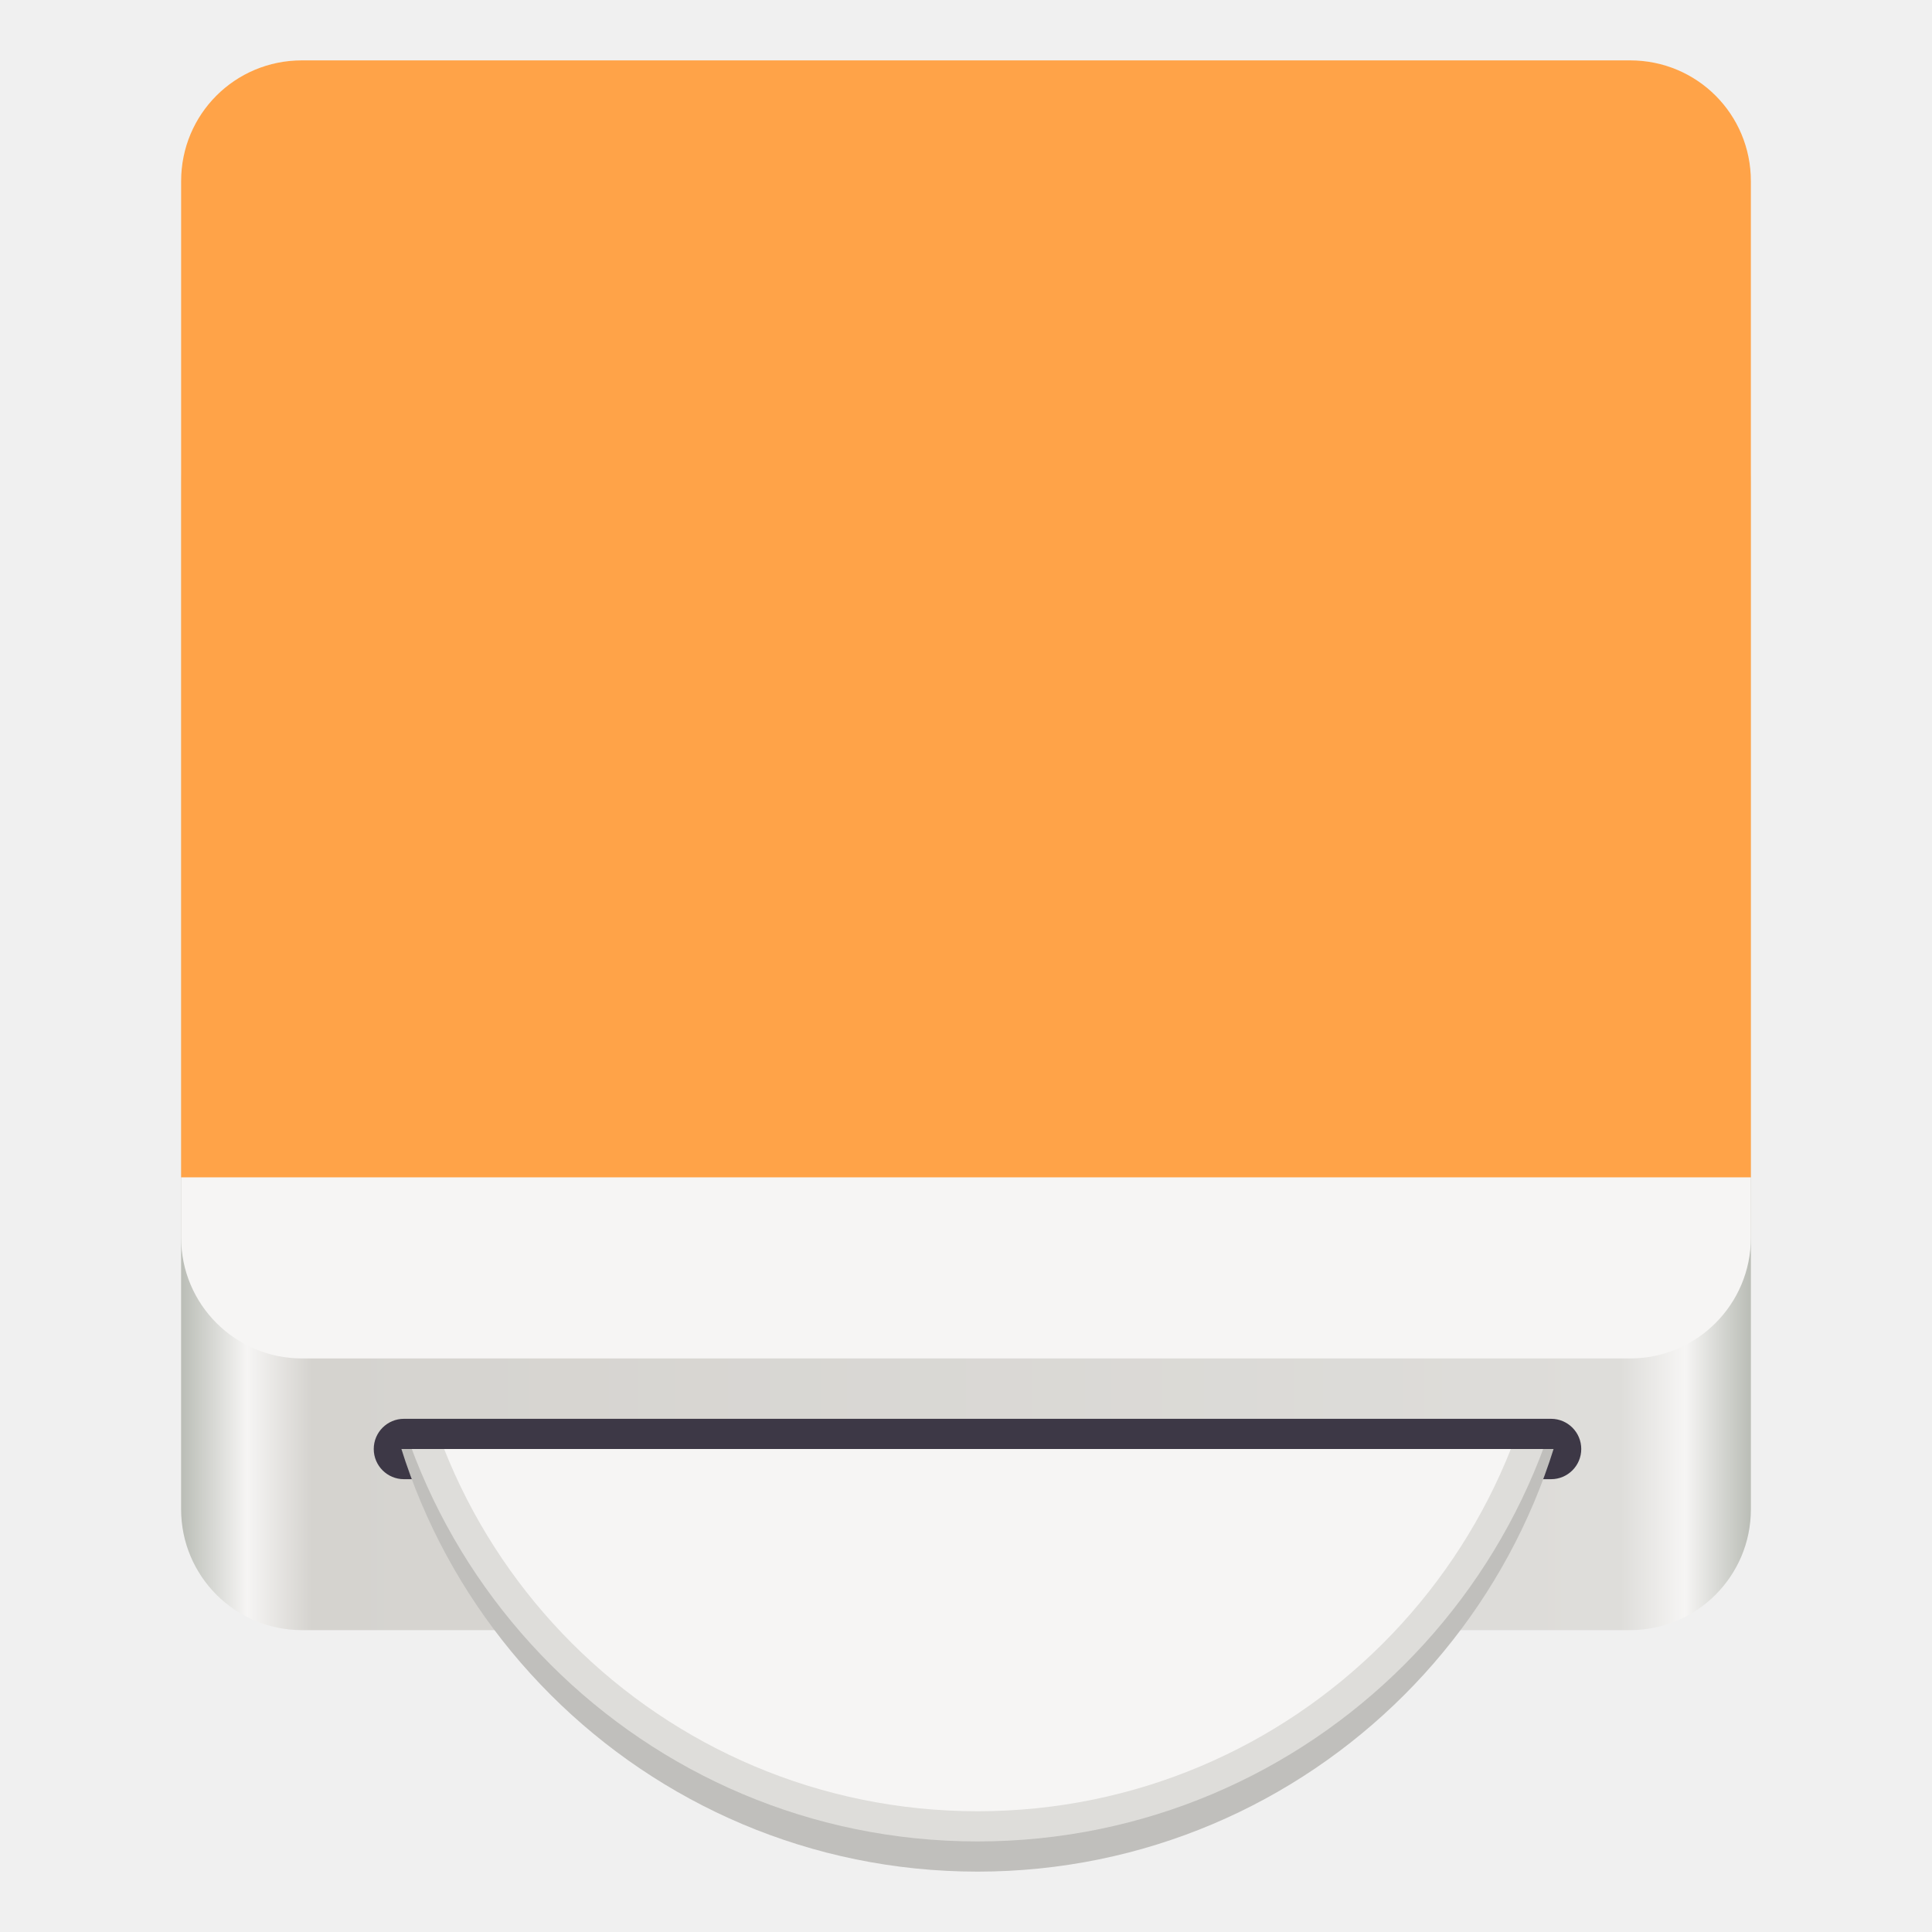
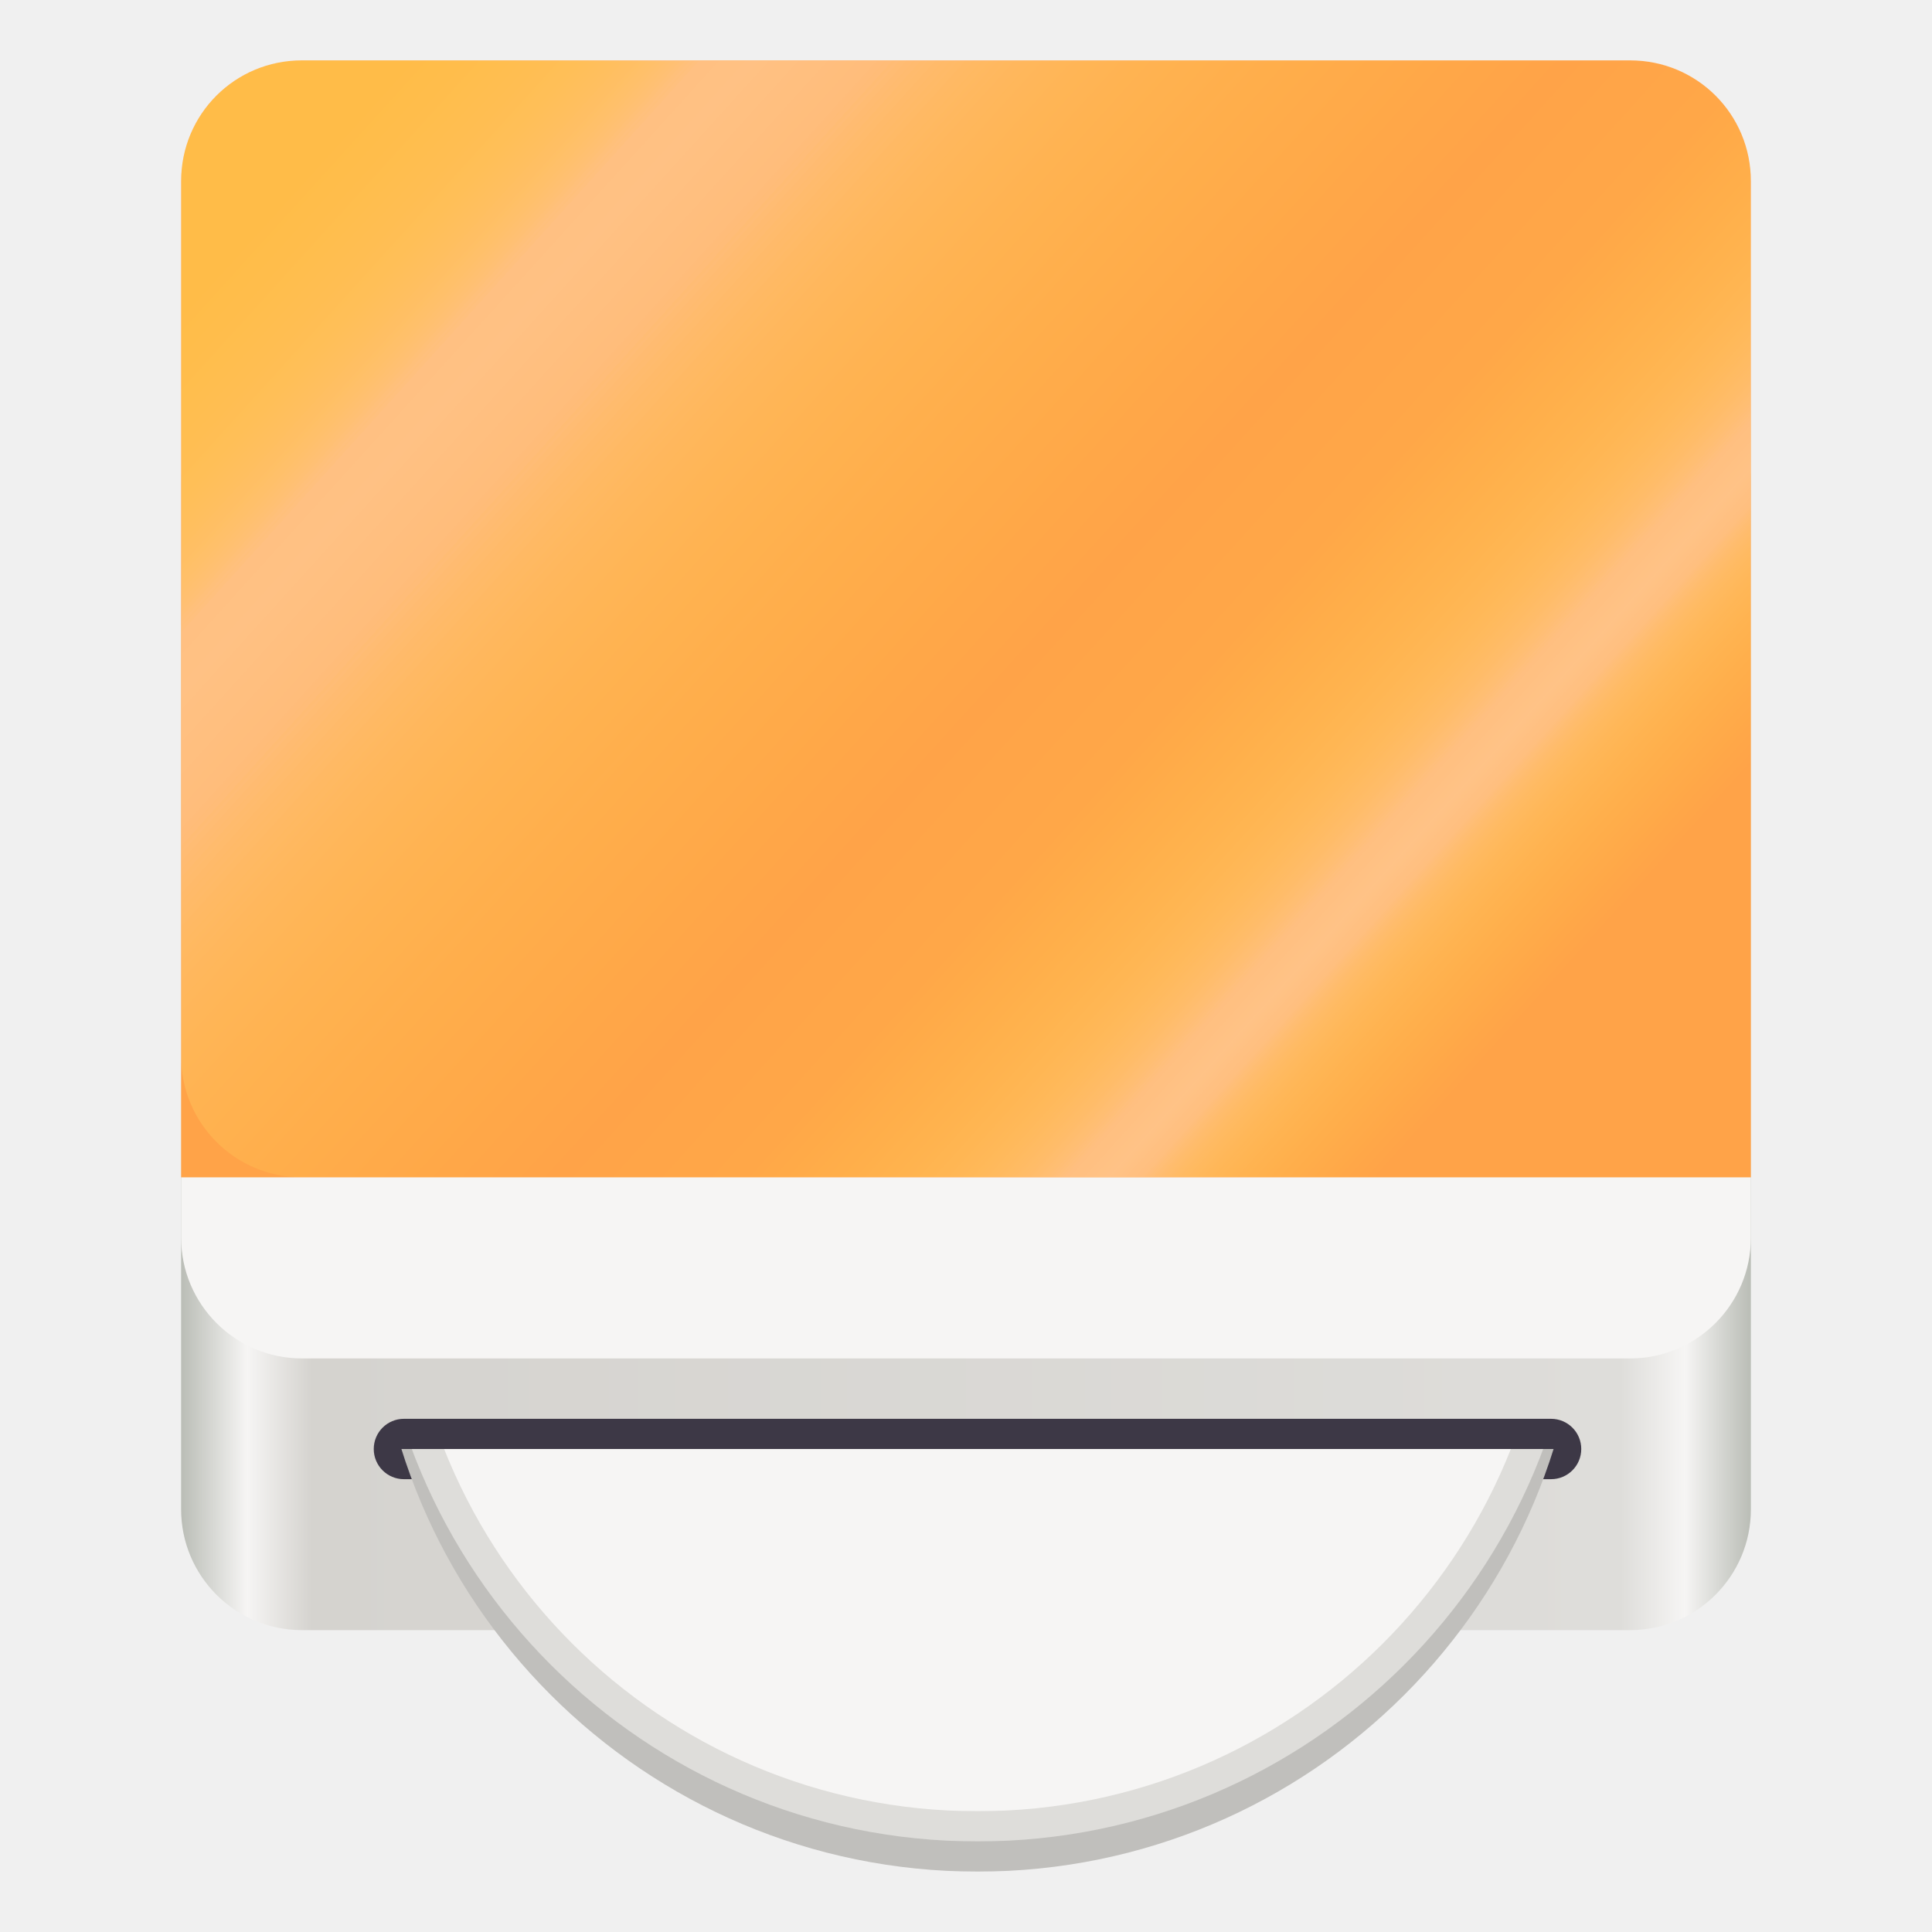
- <svg xmlns="http://www.w3.org/2000/svg" height="128px" viewBox="0 0 128 128" width="128px">
-   <linearGradient id="a" gradientUnits="userSpaceOnUse" x1="12" x2="116" y1="56" y2="56">
-     <stop offset="0" stop-color="#babdb6" />
-     <stop offset="0.042" stop-color="#f6f5f4" />
-     <stop offset="0.083" stop-color="#d5d3cf" />
-     <stop offset="0.917" stop-color="#deddda" />
-     <stop offset="0.958" stop-color="#f6f5f4" />
-     <stop offset="1" stop-color="#babdb6" />
-   </linearGradient>
-   <clipPath id="b">
-     <path d="m 24 96 h 81 v 28 h -81 z m 0 0" />
-   </clipPath>
-   <clipPath id="c">
-     <path d="m -5.238 96 h 156 c 1.105 0 2 0.895 2 2 v 38 c 0 1.105 -0.895 2 -2 2 h -156 c -1.105 0 -2 -0.895 -2 -2 v -38 c 0 -1.105 0.895 -2 2 -2 z m 0 0" />
-   </clipPath>
-   <clipPath id="d">
-     <path d="m 24 96 h 81 v 26 h -81 z m 0 0" />
-   </clipPath>
-   <clipPath id="e">
-     <path d="m -5.238 96 h 156 c 1.105 0 2 0.895 2 2 v 38 c 0 1.105 -0.895 2 -2 2 h -156 c -1.105 0 -2 -0.895 -2 -2 v -38 c 0 -1.105 0.895 -2 2 -2 z m 0 0" />
-   </clipPath>
-   <clipPath id="f">
-     <path d="m 26 96 h 77 v 24 h -77 z m 0 0" />
-   </clipPath>
-   <clipPath id="g">
-     <path d="m -5.238 96 h 156 c 1.105 0 2 0.895 2 2 v 38 c 0 1.105 -0.895 2 -2 2 h -156 c -1.105 0 -2 -0.895 -2 -2 v -38 c 0 -1.105 0.895 -2 2 -2 z m 0 0" />
-   </clipPath>
-   <path d="m 20 24 h 88 c 4.418 0 8 3.582 8 8 v 68 c 0 4.418 -3.582 8 -8 8 h -88 c -4.418 0 -8 -3.582 -8 -8 v -68 c 0 -4.418 3.582 -8 8 -8 z m 0 0" fill="url(#a)" />
-   <path d="m 20 4 h 88 c 4.418 0 8 3.582 8 8 v 70 c 0 4.418 -3.582 8 -8 8 h -88 c -4.418 0 -8 -3.582 -8 -8 v -70 c 0 -4.418 3.582 -8 8 -8 z m 0 0" fill="#f6f5f4" />
-   <path d="m 20 4 c -4.434 0 -8 3.566 -8 8 v 66 h 104 v -66 c 0 -4.434 -3.566 -8 -8 -8 z m 0 0" fill="#ffa348" />
-   <path d="m 26.762 94 h 76 c 1.105 0 2 0.895 2 2 s -0.895 2 -2 2 h -76 c -1.105 0 -2 -0.895 -2 -2 s 0.895 -2 2 -2 z m 0 0" fill="#3d3846" />
-   <g clip-path="url(#b)">
-     <g clip-path="url(#c)">
-       <path d="m 64.762 44 c -22.09 0 -40 17.91 -40 40 s 17.91 40 40 40 c 22.09 0 40 -17.91 40 -40 s -17.91 -40 -40 -40 z m 0 32 c 4.418 0 8 3.582 8 8 s -3.582 8 -8 8 s -8 -3.582 -8 -8 s 3.582 -8 8 -8 z m 0 0" fill="#c0bfbc" />
+ <svg xmlns="http://www.w3.org/2000/svg" width="128" height="128" viewBox="0 0 128 128" fill="none">
+   <path d="M20 24H108C112.418 24 116 27.582 116 32V100C116 104.418 112.418 108 108 108H20C15.582 108 12 104.418 12 100V32C12 27.582 15.582 24 20 24Z" fill="url(#paint0_linear_1_3312)" />
+   <path d="M20 4H108C112.418 4 116 7.582 116 12V82C116 86.418 112.418 90 108 90H20C15.582 90 12 86.418 12 82V12C12 7.582 15.582 4 20 4Z" fill="#F6F5F4" />
+   <path d="M26.762 94H102.762C103.867 94 104.762 94.894 104.762 96C104.762 97.106 103.867 98 102.762 98H26.762C25.656 98 24.762 97.106 24.762 96C24.762 94.894 25.656 94 26.762 94Z" fill="#3D3846" />
+   <mask id="mask0_1_3312" style="mask-type:luminance" maskUnits="userSpaceOnUse" x="24" y="96" width="81" height="28">
+     <path d="M24 96H105V124H24V96Z" fill="white" />
+   </mask>
+   <g mask="url(#mask0_1_3312)">
+     <mask id="mask1_1_3312" style="mask-type:luminance" maskUnits="userSpaceOnUse" x="-8" y="96" width="161" height="42">
+       <path d="M-5.238 96H150.762C151.867 96 152.762 96.894 152.762 98V136C152.762 137.105 151.867 138 150.762 138H-5.238C-6.344 138 -7.238 137.105 -7.238 136V98C-7.238 96.894 -6.344 96 -5.238 96Z" fill="white" />
+     </mask>
+     <g mask="url(#mask1_1_3312)">
+       <path d="M64.762 44C42.672 44 24.762 61.91 24.762 84C24.762 106.09 42.672 124 64.762 124C86.852 124 104.762 106.09 104.762 84C104.762 61.91 86.852 44 64.762 44ZM64.762 76C69.18 76 72.762 79.582 72.762 84C72.762 88.418 69.18 92 64.762 92C60.344 92 56.762 88.418 56.762 84C56.762 79.582 60.344 76 64.762 76Z" fill="#C0BFBC" />
    </g>
  </g>
-   <g clip-path="url(#d)">
-     <g clip-path="url(#e)">
-       <path d="m 64.762 42 c -22.09 0 -40 17.91 -40 40 s 17.91 40 40 40 c 22.09 0 40 -17.91 40 -40 s -17.91 -40 -40 -40 z m 0 32 c 4.418 0 8 3.582 8 8 s -3.582 8 -8 8 s -8 -3.582 -8 -8 s 3.582 -8 8 -8 z m 0 0" fill="#deddda" />
+   <mask id="mask2_1_3312" style="mask-type:luminance" maskUnits="userSpaceOnUse" x="24" y="96" width="81" height="26">
+     <path d="M24 96H105V122H24V96Z" fill="white" />
+   </mask>
+   <g mask="url(#mask2_1_3312)">
+     <mask id="mask3_1_3312" style="mask-type:luminance" maskUnits="userSpaceOnUse" x="-8" y="96" width="161" height="42">
+       <path d="M-5.238 96H150.762C151.867 96 152.762 96.894 152.762 98V136C152.762 137.105 151.867 138 150.762 138H-5.238C-6.344 138 -7.238 137.105 -7.238 136V98C-7.238 96.894 -6.344 96 -5.238 96Z" fill="white" />
+     </mask>
+     <g mask="url(#mask3_1_3312)">
+       <path d="M64.762 42C42.672 42 24.762 59.91 24.762 82C24.762 104.09 42.672 122 64.762 122C86.852 122 104.762 104.09 104.762 82C104.762 59.91 86.852 42 64.762 42ZM64.762 74C69.18 74 72.762 77.582 72.762 82C72.762 86.418 69.18 90 64.762 90C60.344 90 56.762 86.418 56.762 82C56.762 77.582 60.344 74 64.762 74Z" fill="#DEDDDA" />
    </g>
  </g>
-   <g clip-path="url(#f)">
-     <g clip-path="url(#g)">
-       <path d="m 64.762 44 c -20.988 0 -38 17.012 -38 38 s 17.012 38 38 38 s 38 -17.012 38 -38 s -17.012 -38 -38 -38 z m 0 26 c 6.629 0 12 5.371 12 12 s -5.371 12 -12 12 c -6.629 0 -12 -5.371 -12 -12 s 5.371 -12 12 -12 z m 0 0" fill="#f6f5f4" />
+   <mask id="mask4_1_3312" style="mask-type:luminance" maskUnits="userSpaceOnUse" x="26" y="96" width="77" height="24">
+     <path d="M26 96H103V120H26V96Z" fill="white" />
+   </mask>
+   <g mask="url(#mask4_1_3312)">
+     <mask id="mask5_1_3312" style="mask-type:luminance" maskUnits="userSpaceOnUse" x="-8" y="96" width="161" height="42">
+       <path d="M-5.238 96H150.762C151.867 96 152.762 96.894 152.762 98V136C152.762 137.105 151.867 138 150.762 138H-5.238C-6.344 138 -7.238 137.105 -7.238 136V98C-7.238 96.894 -6.344 96 -5.238 96Z" fill="white" />
+     </mask>
+     <g mask="url(#mask5_1_3312)">
+       <path d="M64.762 44C43.773 44 26.762 61.012 26.762 82C26.762 102.988 43.773 120 64.762 120C85.75 120 102.762 102.988 102.762 82C102.762 61.012 85.75 44 64.762 44ZM64.762 70C71.391 70 76.762 75.371 76.762 82C76.762 88.629 71.391 94 64.762 94C58.133 94 52.762 88.629 52.762 82C52.762 75.371 58.133 70 64.762 70Z" fill="#F6F5F4" />
    </g>
  </g>
+   <g clip-path="url(#clip0_1_3312)">
+     <path d="M20 4C15.566 4 12 7.566 12 12V78H116V12C116 7.566 112.434 4 108 4H20Z" fill="#FFA348" />
+     <rect x="12" y="4" width="104" height="74" rx="8" fill="url(#paint1_linear_1_3312)" fill-opacity="0.5" style="mix-blend-mode:color-dodge" />
+   </g>
+   <defs>
+     <linearGradient id="paint0_linear_1_3312" x1="12" y1="56" x2="116" y2="56" gradientUnits="userSpaceOnUse">
+       <stop stop-color="#BABDB6" />
+       <stop offset="0.042" stop-color="#F6F5F4" />
+       <stop offset="0.083" stop-color="#D5D3CF" />
+       <stop offset="0.917" stop-color="#DEDDDA" />
+       <stop offset="0.958" stop-color="#F6F5F4" />
+       <stop offset="1" stop-color="#BABDB6" />
+     </linearGradient>
+     <linearGradient id="paint1_linear_1_3312" x1="16" y1="15.616" x2="100.05" y2="91.741" gradientUnits="userSpaceOnUse">
+       <stop stop-color="#FF7800" stop-opacity="0.545" />
+       <stop offset="0.154" stop-color="#FFF3D8" stop-opacity="0.65" />
+       <stop offset="0.505" stop-color="#FF7800" stop-opacity="0" />
+       <stop offset="0.587" stop-color="#FF7800" stop-opacity="0.09" />
+       <stop offset="0.745" stop-color="#FFEFD0" stop-opacity="0.68" />
+       <stop offset="0.861" stop-color="#FF7800" stop-opacity="0" />
+     </linearGradient>
+     <clipPath id="clip0_1_3312">
+       <rect width="104" height="74" fill="white" transform="translate(12 4)" />
+     </clipPath>
+   </defs>
</svg>
